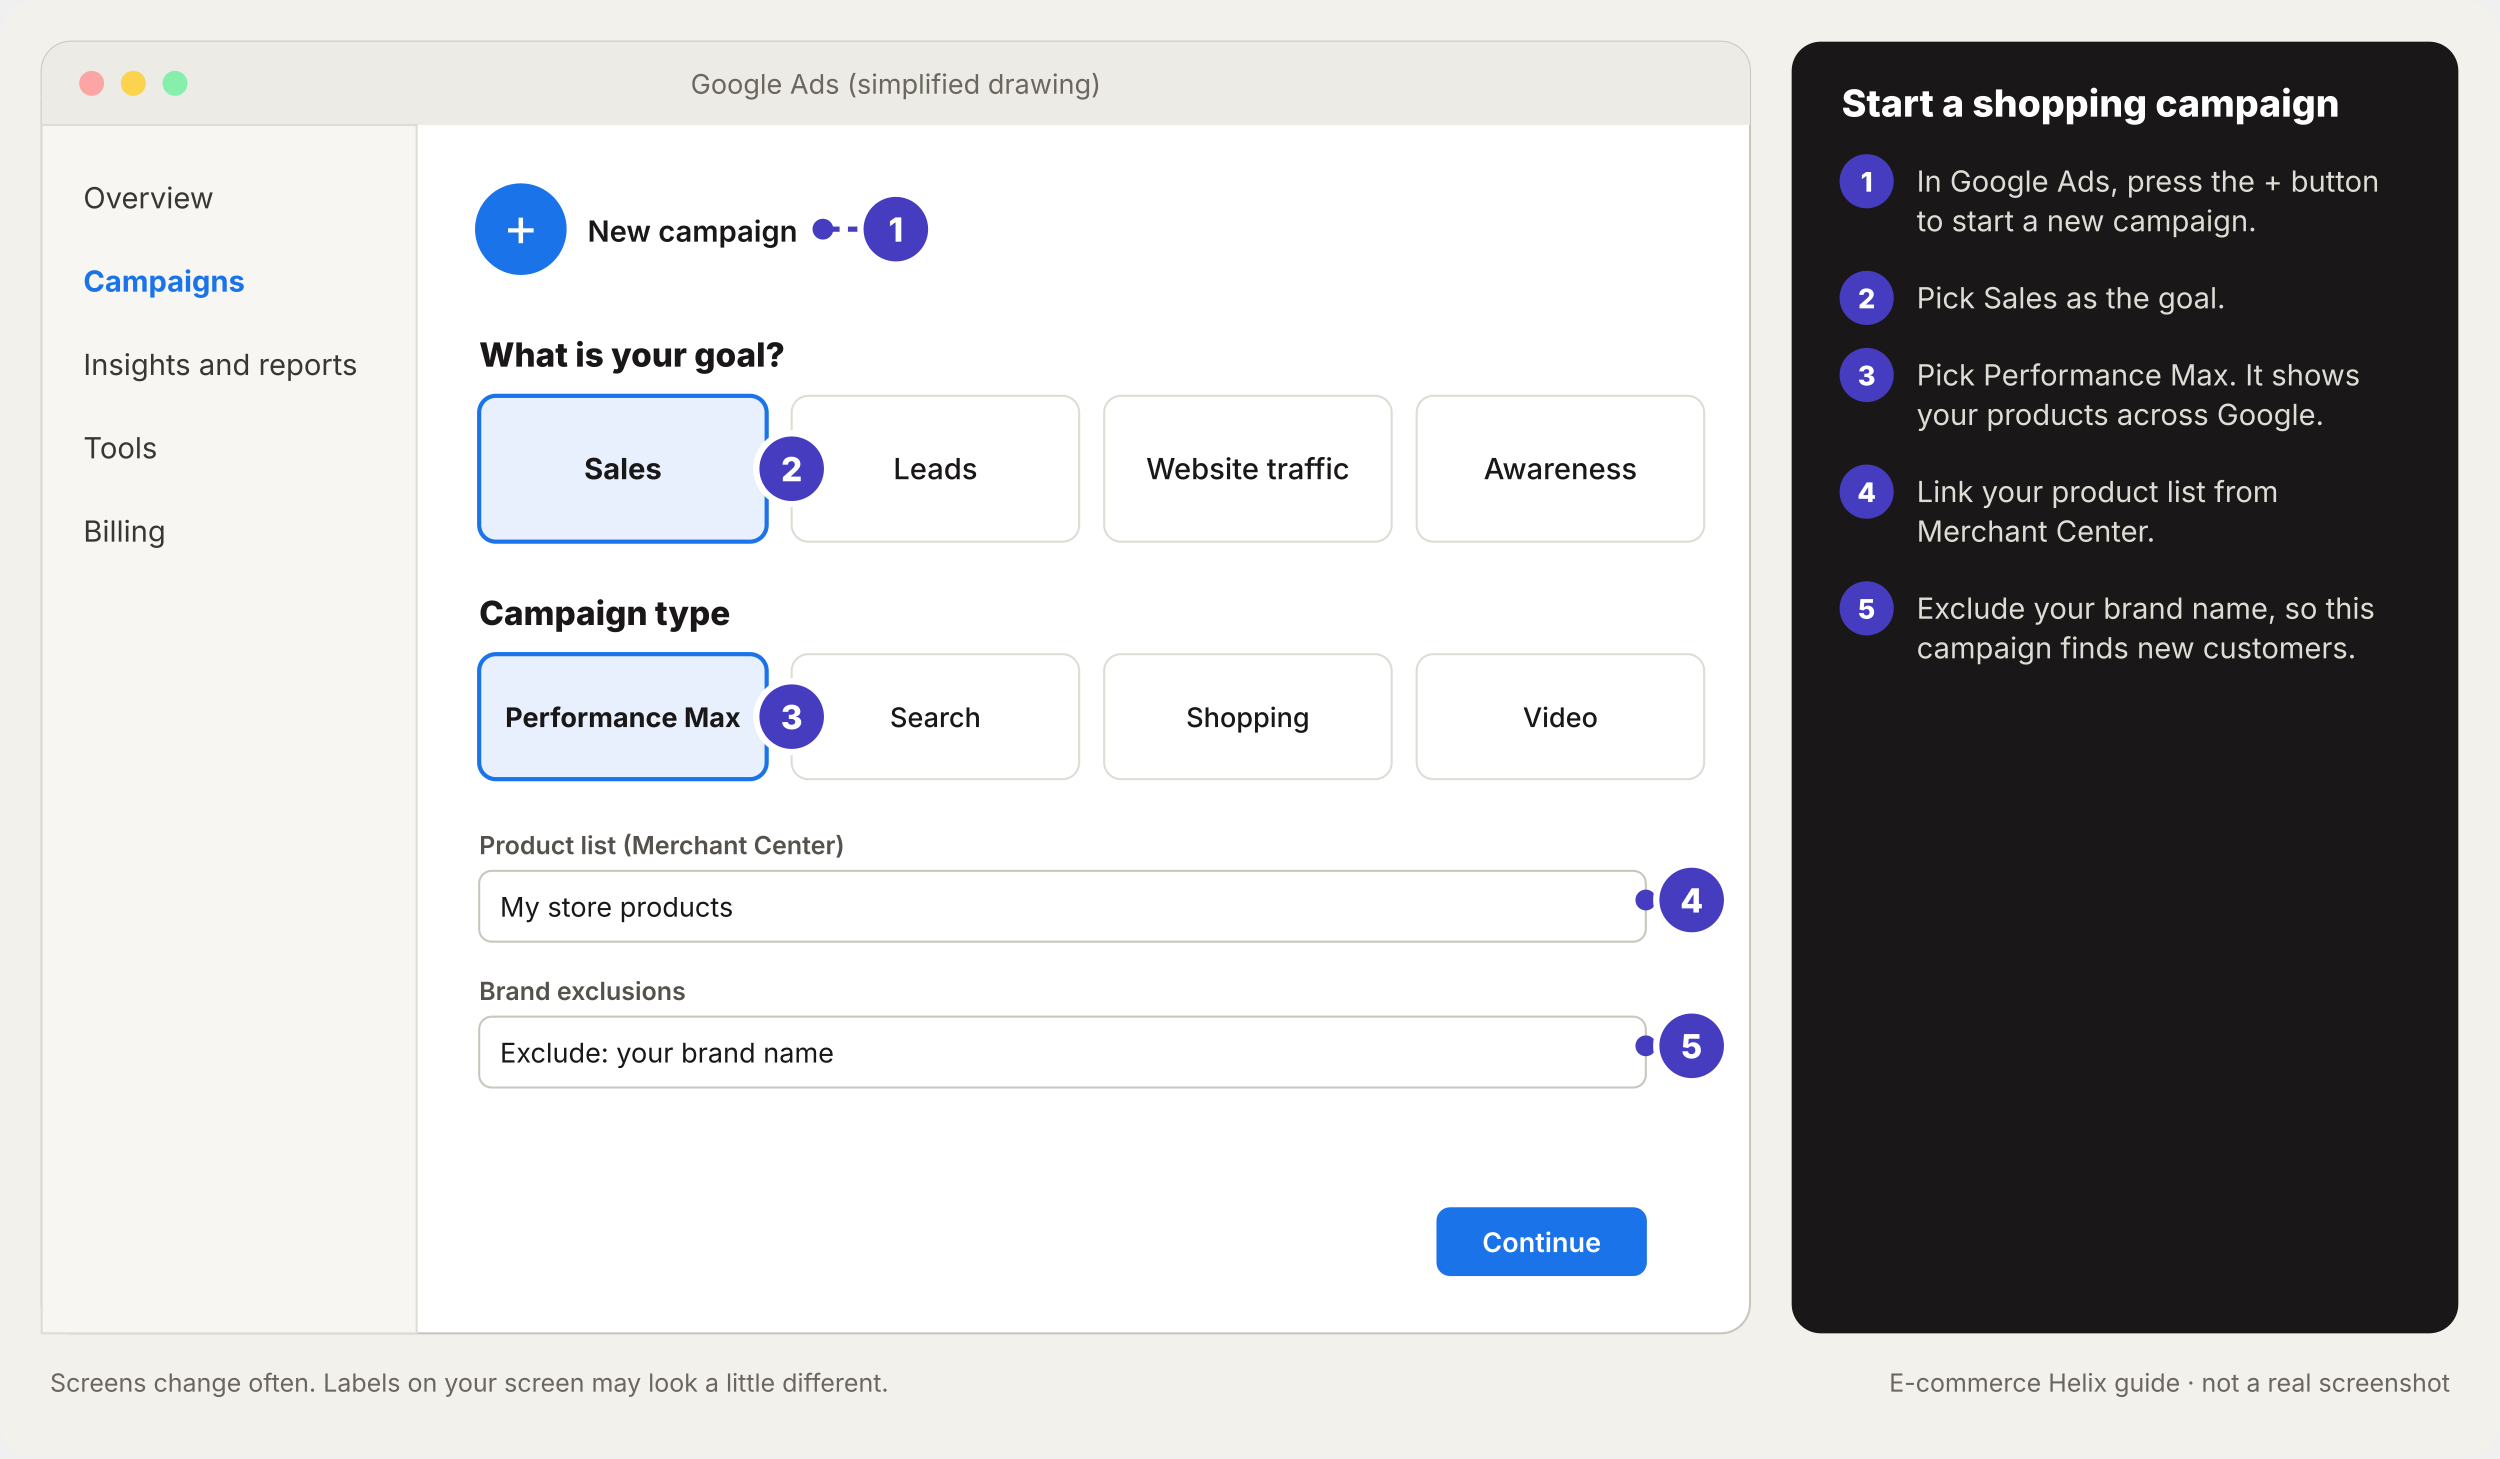
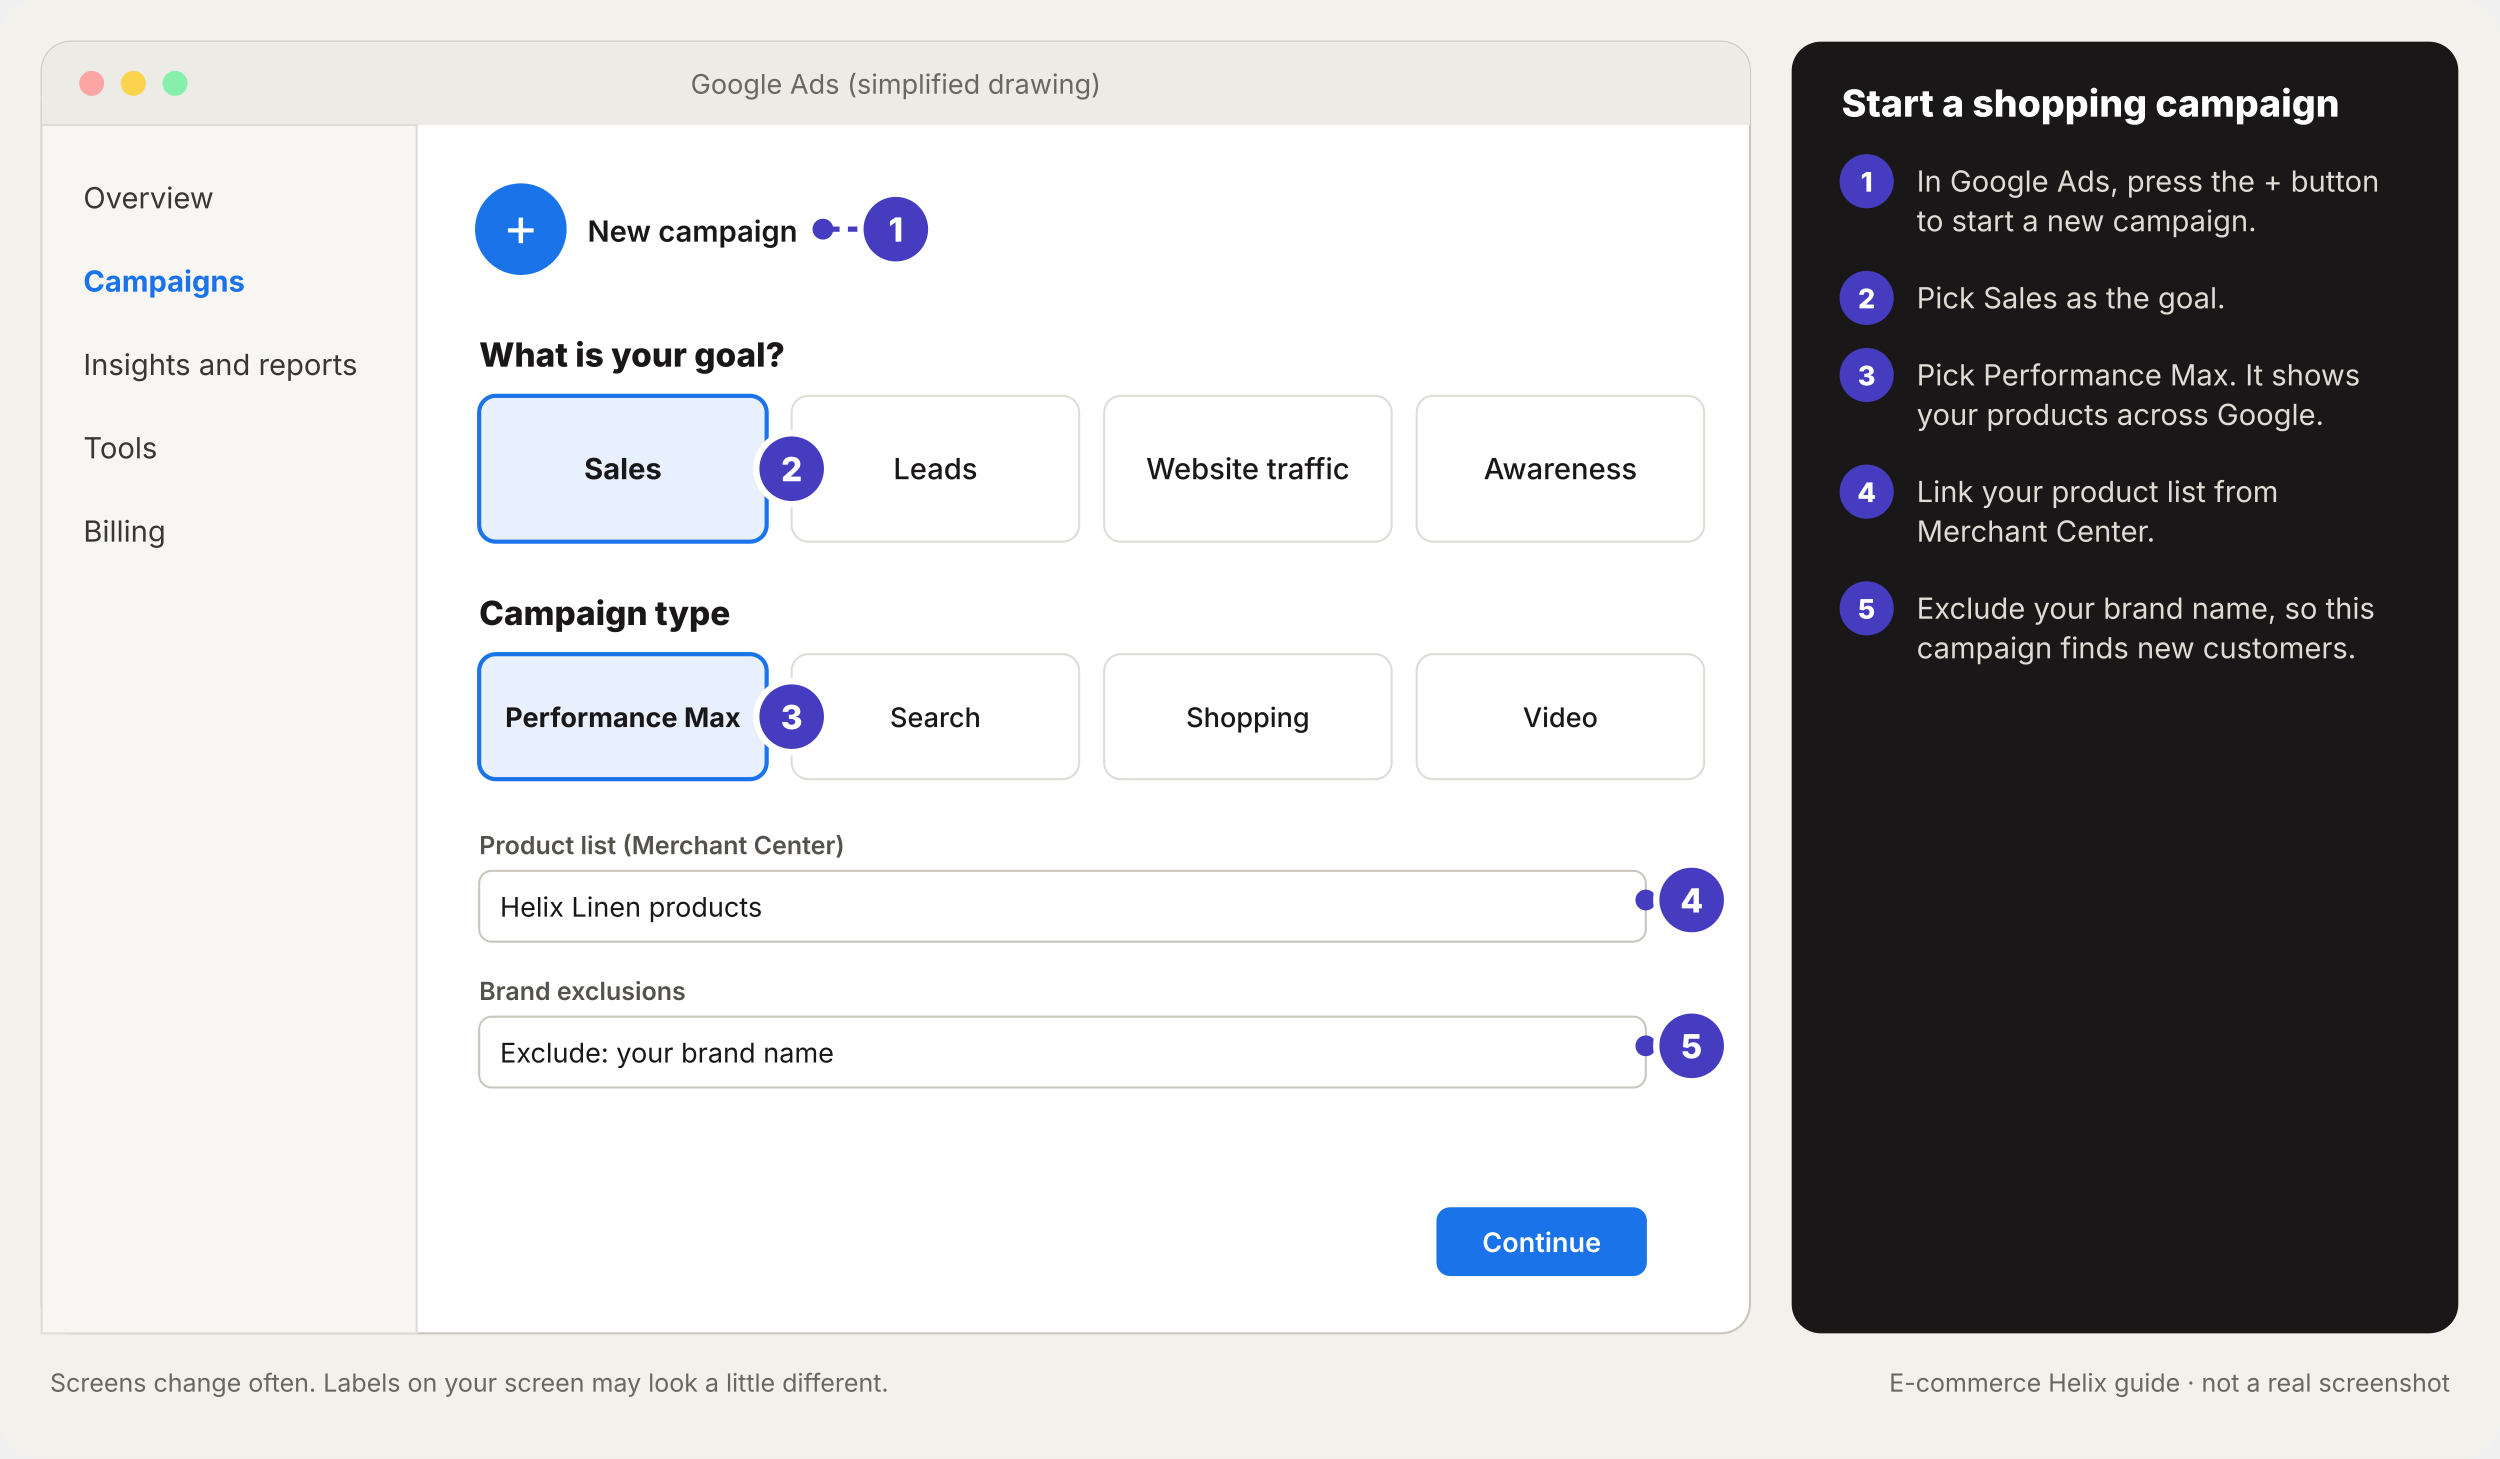
<svg xmlns="http://www.w3.org/2000/svg" viewBox="0 0 1200 700" width="1200" height="700" role="img" aria-label="Start a shopping campaign" font-family="Inter, -apple-system, Segoe UI, Roboto, Helvetica, Arial, sans-serif">
  <rect width="1200" height="700" rx="18" fill="#F2F1EC" />
  <rect x="20" y="20" width="820" height="620" rx="14" fill="#fff" stroke="#C9C6BD" />
  <rect x="20" y="20" width="820" height="40" rx="14" fill="#ECEBE5" />
  <rect x="20" y="46" width="820" height="14" fill="#ECEBE5" />
  <circle cx="44" cy="40" r="6" fill="#fca5a5" />
  <circle cx="64" cy="40" r="6" fill="#fcd34d" />
  <circle cx="84" cy="40" r="6" fill="#86efac" />
  <text x="430" y="45" font-size="13" fill="#6B6760" text-anchor="middle">Google Ads (simplified drawing)</text>
  <rect x="20" y="60" width="180" height="580" rx="0" fill="#F7F6F2" stroke="#DEDCD4" stroke-width="1" />
  <text x="40" y="100" font-size="14" font-weight="400" fill="#3A3634" text-anchor="start">Overview</text>
  <text x="40" y="140" font-size="14" font-weight="700" fill="#1a73e8" text-anchor="start">Campaigns</text>
  <text x="40" y="180" font-size="14" font-weight="400" fill="#3A3634" text-anchor="start">Insights and reports</text>
  <text x="40" y="220" font-size="14" font-weight="400" fill="#3A3634" text-anchor="start">Tools</text>
  <text x="40" y="260" font-size="14" font-weight="400" fill="#3A3634" text-anchor="start">Billing</text>
  <circle cx="250" cy="110" r="22" fill="#1a73e8" />
  <text x="250" y="118" font-size="26" fill="#fff" text-anchor="middle">+</text>
  <text x="282" y="116" font-size="14" font-weight="600" fill="#1A1718" text-anchor="start">New campaign</text>
  <text x="230" y="176" font-size="16" font-weight="800" fill="#1A1718" text-anchor="start">What is your goal?</text>
  <rect x="230" y="190" width="138" height="70" rx="8" fill="#e8f0fe" stroke="#1a73e8" stroke-width="2" />
  <text x="299" y="230" font-size="14" font-weight="700" fill="#1A1718" text-anchor="middle">Sales</text>
  <rect x="380" y="190" width="138" height="70" rx="8" fill="#fff" stroke="#DEDCD4" stroke-width="1" />
  <text x="449" y="230" font-size="14" font-weight="500" fill="#1A1718" text-anchor="middle">Leads</text>
  <rect x="530" y="190" width="138" height="70" rx="8" fill="#fff" stroke="#DEDCD4" stroke-width="1" />
  <text x="599" y="230" font-size="14" font-weight="500" fill="#1A1718" text-anchor="middle">Website traffic</text>
  <rect x="680" y="190" width="138" height="70" rx="8" fill="#fff" stroke="#DEDCD4" stroke-width="1" />
  <text x="749" y="230" font-size="14" font-weight="500" fill="#1A1718" text-anchor="middle">Awareness</text>
  <text x="230" y="300" font-size="16" font-weight="800" fill="#1A1718" text-anchor="start">Campaign type</text>
  <rect x="230" y="314" width="138" height="60" rx="8" fill="#e8f0fe" stroke="#1a73e8" stroke-width="2" />
  <text x="299" y="349" font-size="13" font-weight="700" fill="#1A1718" text-anchor="middle">Performance Max</text>
  <rect x="380" y="314" width="138" height="60" rx="8" fill="#fff" stroke="#DEDCD4" stroke-width="1" />
  <text x="449" y="349" font-size="13" font-weight="500" fill="#1A1718" text-anchor="middle">Search</text>
  <rect x="530" y="314" width="138" height="60" rx="8" fill="#fff" stroke="#DEDCD4" stroke-width="1" />
  <text x="599" y="349" font-size="13" font-weight="500" fill="#1A1718" text-anchor="middle">Shopping</text>
  <rect x="680" y="314" width="138" height="60" rx="8" fill="#fff" stroke="#DEDCD4" stroke-width="1" />
  <text x="749" y="349" font-size="13" font-weight="500" fill="#1A1718" text-anchor="middle">Video</text>
  <text x="230" y="410" font-size="12" font-weight="600" fill="#55514C" text-anchor="start">Product list (Merchant Center)</text>
  <rect x="230" y="418" width="560" height="34" rx="6" fill="#fff" stroke="#C9C6BD" stroke-width="1" />
-   <text x="240" y="440.0" font-size="13" font-weight="400" fill="#1A1718" text-anchor="start">My store products</text>
+   <text x="240" y="440.0" font-size="13" font-weight="400" fill="#1A1718" text-anchor="start">Helix Linen products</text>
  <text x="230" y="480" font-size="12" font-weight="600" fill="#55514C" text-anchor="start">Brand exclusions</text>
  <rect x="230" y="488" width="560" height="34" rx="6" fill="#fff" stroke="#C9C6BD" stroke-width="1" />
  <text x="240" y="510.0" font-size="13" font-weight="400" fill="#1A1718" text-anchor="start">Exclude: your brand name</text>
  <rect x="690" y="580" width="100" height="32" rx="6" fill="#1a73e8" stroke="#1a73e8" stroke-width="1" />
  <text x="740.0" y="601.0" font-size="13" font-weight="600" fill="#fff" text-anchor="middle">Continue</text>
  <line x1="430" y1="110" x2="395" y2="110" stroke="#453CBF" stroke-width="2.5" stroke-dasharray="5 4" />
  <circle cx="395" cy="110" r="5" fill="#453CBF" />
  <circle cx="430" cy="110" r="17" fill="#453CBF" stroke="#fff" stroke-width="3" />
  <text x="430" y="116" font-size="16" font-weight="800" fill="#fff" text-anchor="middle">1</text>
  <line x1="380" y1="225" x2="368" y2="225" stroke="#453CBF" stroke-width="2.5" stroke-dasharray="5 4" />
  <circle cx="368" cy="225" r="5" fill="#453CBF" />
  <circle cx="380" cy="225" r="17" fill="#453CBF" stroke="#fff" stroke-width="3" />
  <text x="380" y="231" font-size="16" font-weight="800" fill="#fff" text-anchor="middle">2</text>
  <line x1="380" y1="344" x2="368" y2="344" stroke="#453CBF" stroke-width="2.5" stroke-dasharray="5 4" />
  <circle cx="368" cy="344" r="5" fill="#453CBF" />
  <circle cx="380" cy="344" r="17" fill="#453CBF" stroke="#fff" stroke-width="3" />
  <text x="380" y="350" font-size="16" font-weight="800" fill="#fff" text-anchor="middle">3</text>
  <line x1="812" y1="432" x2="790" y2="432" stroke="#453CBF" stroke-width="2.5" stroke-dasharray="5 4" />
  <circle cx="790" cy="432" r="5" fill="#453CBF" />
  <circle cx="812" cy="432" r="17" fill="#453CBF" stroke="#fff" stroke-width="3" />
  <text x="812" y="438" font-size="16" font-weight="800" fill="#fff" text-anchor="middle">4</text>
  <line x1="812" y1="502" x2="790" y2="502" stroke="#453CBF" stroke-width="2.5" stroke-dasharray="5 4" />
  <circle cx="790" cy="502" r="5" fill="#453CBF" />
  <circle cx="812" cy="502" r="17" fill="#453CBF" stroke="#fff" stroke-width="3" />
  <text x="812" y="508" font-size="16" font-weight="800" fill="#fff" text-anchor="middle">5</text>
  <rect x="860" y="20" width="320" height="620" rx="14" fill="#1A1718" />
  <text x="884" y="56" font-size="18" font-weight="800" fill="#fff">Start a shopping campaign</text>
  <circle cx="896" cy="87" r="13" fill="#453CBF" />
  <text x="896" y="92" font-size="13" font-weight="800" fill="#fff" text-anchor="middle">1</text>
  <text x="920" y="92" font-size="14" fill="#DEDCD4">In Google Ads, press the + button</text>
  <text x="920" y="111" font-size="14" fill="#DEDCD4">to start a new campaign.</text>
  <circle cx="896" cy="143" r="13" fill="#453CBF" />
  <text x="896" y="148" font-size="13" font-weight="800" fill="#fff" text-anchor="middle">2</text>
  <text x="920" y="148" font-size="14" fill="#DEDCD4">Pick Sales as the goal.</text>
  <circle cx="896" cy="180" r="13" fill="#453CBF" />
  <text x="896" y="185" font-size="13" font-weight="800" fill="#fff" text-anchor="middle">3</text>
  <text x="920" y="185" font-size="14" fill="#DEDCD4">Pick Performance Max. It shows</text>
  <text x="920" y="204" font-size="14" fill="#DEDCD4">your products across Google.</text>
  <circle cx="896" cy="236" r="13" fill="#453CBF" />
  <text x="896" y="241" font-size="13" font-weight="800" fill="#fff" text-anchor="middle">4</text>
  <text x="920" y="241" font-size="14" fill="#DEDCD4">Link your product list from</text>
  <text x="920" y="260" font-size="14" fill="#DEDCD4">Merchant Center.</text>
  <circle cx="896" cy="292" r="13" fill="#453CBF" />
  <text x="896" y="297" font-size="13" font-weight="800" fill="#fff" text-anchor="middle">5</text>
  <text x="920" y="297" font-size="14" fill="#DEDCD4">Exclude your brand name, so this</text>
  <text x="920" y="316" font-size="14" fill="#DEDCD4">campaign finds new customers.</text>
  <text x="24" y="668" font-size="12" fill="#6B6760">Screens change often. Labels on your screen may look a little different.</text>
  <text x="1176" y="668" font-size="12" fill="#6B6760" text-anchor="end">E-commerce Helix guide · not a real screenshot</text>
</svg>
